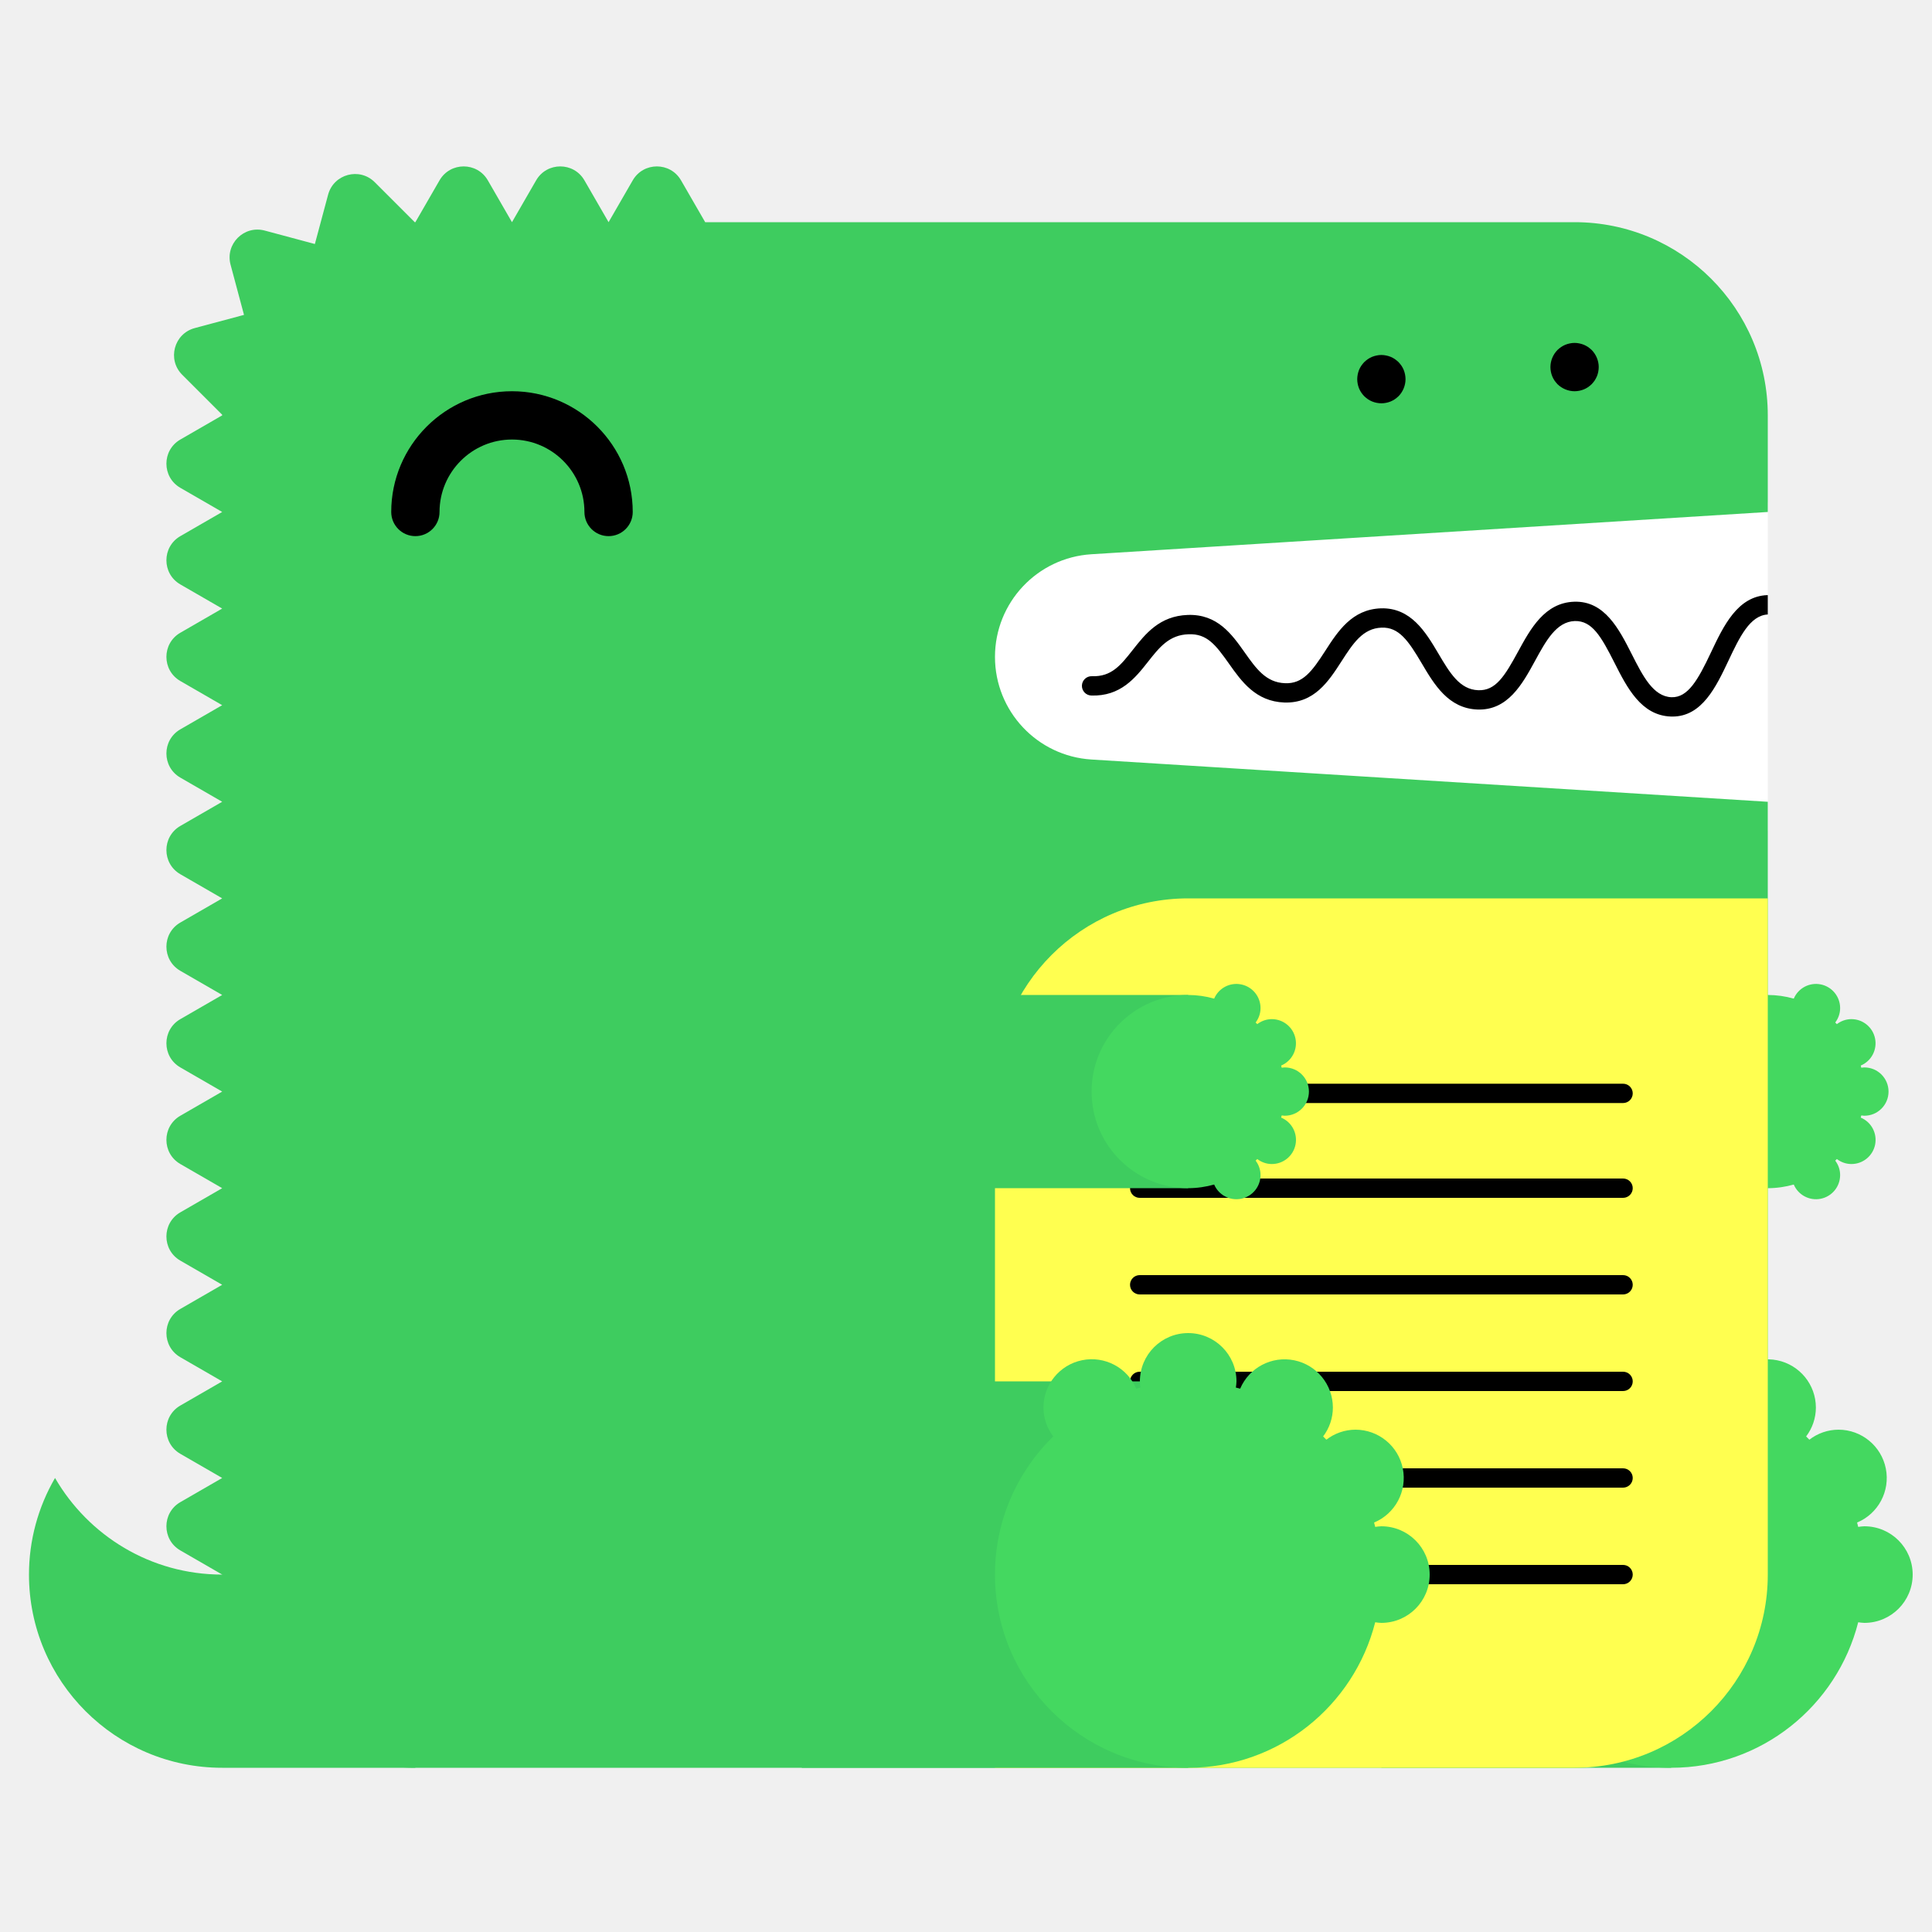
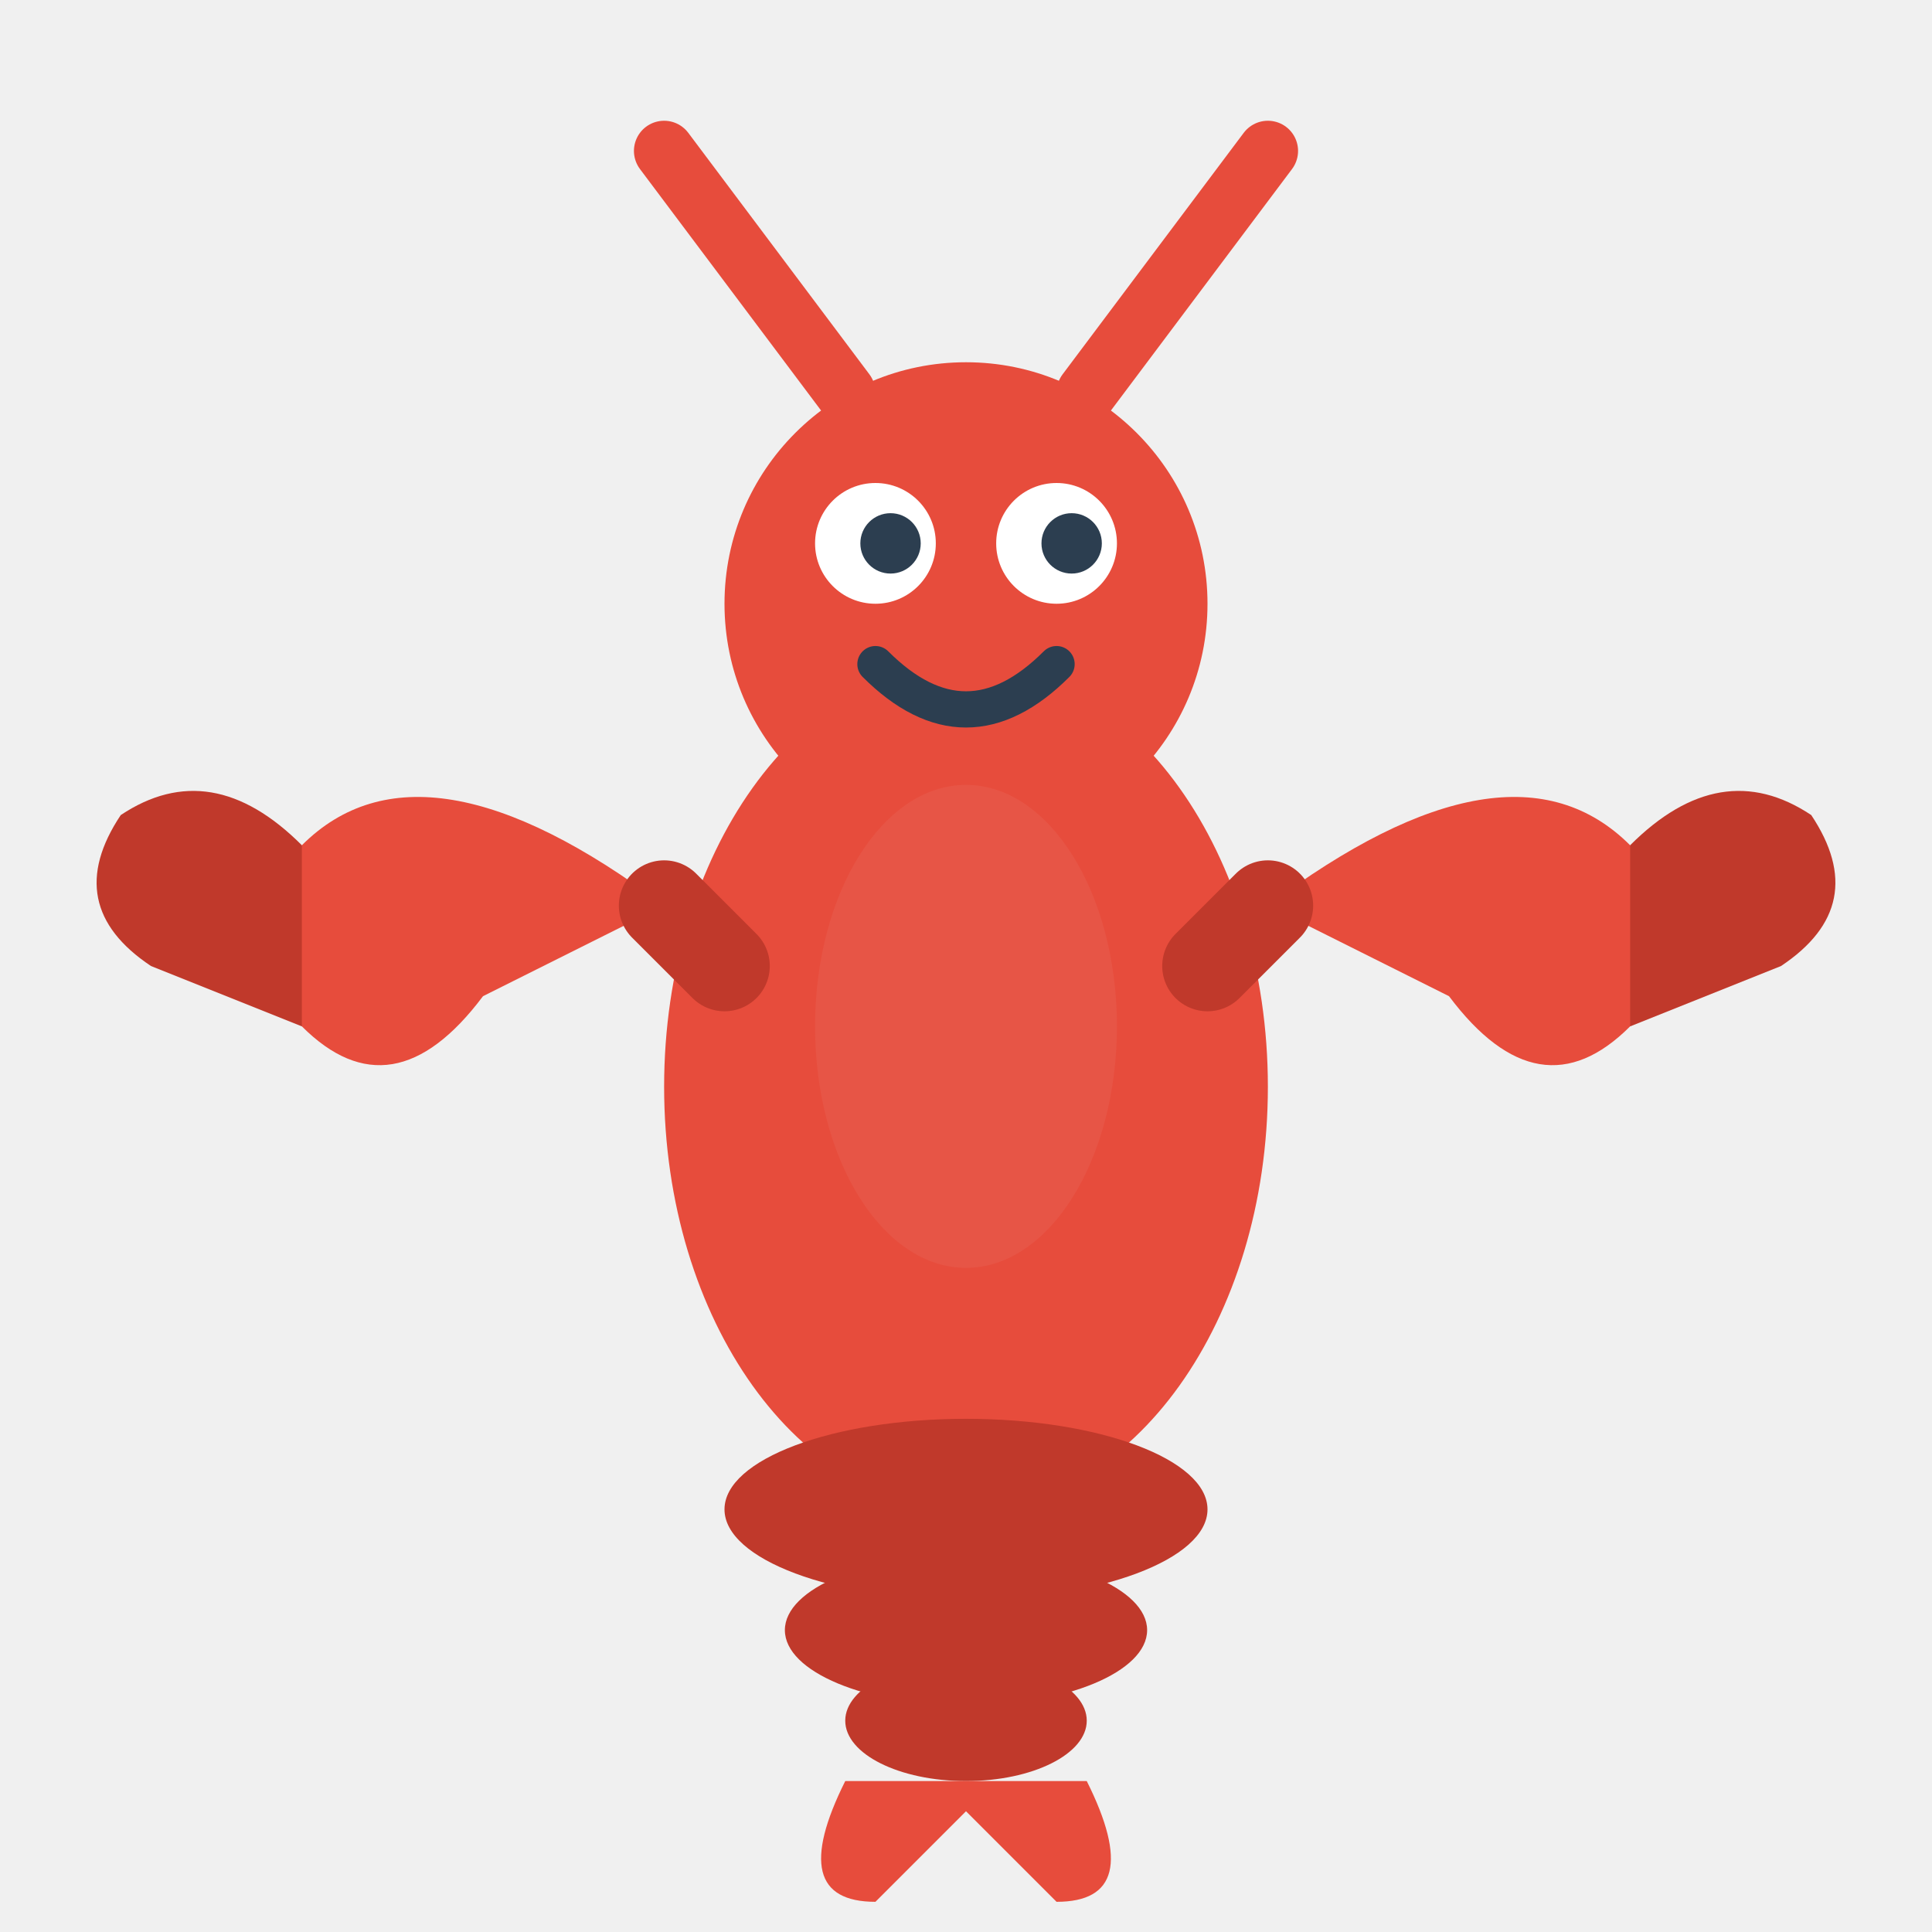
- <svg xmlns="http://www.w3.org/2000/svg" width="200" height="200" viewBox="0 0 200 200">
-   <g fill="none" fill-rule="evenodd">
-     <path fill="#FFF" d="M99 52h84v34H99z" />
-     <path d="M23 163c-7.398 0-13.843-4.027-17.303-10A19.886 19.886 0 0 0 3 163c0 11.046 8.954 20 20 20h20v-20H23z" fill="#3ECC5F" />
-     <path d="M112.98 57.376L183 53V43c0-11.046-8.954-20-20-20H73l-2.5-4.33c-1.112-1.925-3.889-1.925-5 0L63 23l-2.5-4.33c-1.111-1.925-3.889-1.925-5 0L53 23l-2.5-4.33c-1.111-1.925-3.889-1.925-5 0L43 23c-.022 0-.042.003-.065.003l-4.142-4.141c-1.57-1.571-4.252-.853-4.828 1.294l-1.369 5.104-5.192-1.392c-2.148-.575-4.111 1.389-3.535 3.536l1.39 5.193-5.102 1.367c-2.148.576-2.867 3.259-1.296 4.83l4.142 4.142c0 .021-.003.042-.003.064l-4.33 2.5c-1.925 1.111-1.925 3.889 0 5L23 53l-4.33 2.5c-1.925 1.111-1.925 3.889 0 5L23 63l-4.33 2.5c-1.925 1.111-1.925 3.889 0 5L23 73l-4.33 2.5c-1.925 1.111-1.925 3.889 0 5L23 83l-4.33 2.5c-1.925 1.111-1.925 3.889 0 5L23 93l-4.33 2.5c-1.925 1.111-1.925 3.889 0 5L23 103l-4.33 2.5c-1.925 1.111-1.925 3.889 0 5L23 113l-4.33 2.5c-1.925 1.111-1.925 3.889 0 5L23 123l-4.33 2.5c-1.925 1.111-1.925 3.889 0 5L23 133l-4.33 2.5c-1.925 1.111-1.925 3.889 0 5L23 143l-4.33 2.5c-1.925 1.111-1.925 3.889 0 5L23 153l-4.33 2.5c-1.925 1.111-1.925 3.889 0 5L23 163c0 11.046 8.954 20 20 20h120c11.046 0 20-8.954 20-20V83l-70.02-4.376A10.645 10.645 0 0 1 103 68c0-5.621 4.37-10.273 9.98-10.624" fill="#3ECC5F" />
-     <path fill="#3ECC5F" d="M143 183h30v-40h-30z" />
-     <path d="M193 158c-.219 0-.428.037-.639.064-.038-.15-.074-.301-.116-.451A5 5 0 0 0 190.32 148a4.96 4.96 0 0 0-3.016 1.036 26.531 26.531 0 0 0-.335-.336 4.955 4.955 0 0 0 1.011-2.987 5 5 0 0 0-9.599-1.959c-.148-.042-.297-.077-.445-.115.027-.211.064-.42.064-.639a5 5 0 0 0-5-5 5 5 0 0 0-5 5c0 .219.037.428.064.639-.148.038-.297.073-.445.115a4.998 4.998 0 0 0-9.599 1.959c0 1.125.384 2.151 1.011 2.987-3.717 3.632-6.031 8.693-6.031 14.3 0 11.046 8.954 20 20 20 9.339 0 17.16-6.41 19.361-15.064.211.027.42.064.639.064a5 5 0 0 0 5-5 5 5 0 0 0-5-5" fill="#44D860" />
-     <path fill="#3ECC5F" d="M153 123h30v-20h-30z" />
-     <path d="M193 115.5a2.5 2.5 0 1 0 0-5c-.109 0-.214.019-.319.032-.02-.075-.037-.15-.058-.225a2.501 2.501 0 0 0-.963-4.807c-.569 0-1.088.197-1.508.518a6.653 6.653 0 0 0-.168-.168c.314-.417.506-.931.506-1.494a2.5 2.5 0 0 0-4.8-.979A9.987 9.987 0 0 0 183 103c-5.522 0-10 4.478-10 10s4.478 10 10 10c.934 0 1.833-.138 2.69-.377a2.5 2.5 0 0 0 4.8-.979c0-.563-.192-1.077-.506-1.494.057-.055.113-.111.168-.168.42.321.939.518 1.508.518a2.5 2.5 0 0 0 .963-4.807c.021-.074.038-.15.058-.225.105.013.21.032.319.032" fill="#44D860" />
-     <path d="M63 55.5a2.5 2.5 0 0 1-2.5-2.5c0-4.136-3.364-7.5-7.5-7.5s-7.5 3.364-7.5 7.5a2.5 2.5 0 1 1-5 0c0-6.893 5.607-12.5 12.5-12.5S65.5 46.107 65.5 53a2.5 2.5 0 0 1-2.5 2.5" fill="#000" />
-     <path d="M103 183h60c11.046 0 20-8.954 20-20V93h-60c-11.046 0-20 8.954-20 20v70z" fill="#FFFF50" />
-     <path d="M168.02 124h-50.04a1 1 0 1 1 0-2h50.04a1 1 0 1 1 0 2m0 20h-50.04a1 1 0 1 1 0-2h50.04a1 1 0 1 1 0 2m0 20h-50.04a1 1 0 1 1 0-2h50.04a1 1 0 1 1 0 2m0-49.814h-50.04a1 1 0 1 1 0-2h50.04a1 1 0 1 1 0 2m0 19.814h-50.04a1 1 0 1 1 0-2h50.04a1 1 0 1 1 0 2m0 20h-50.04a1 1 0 1 1 0-2h50.04a1 1 0 1 1 0 2M183 61.611c-.012 0-.022-.006-.034-.005-3.09.105-4.552 3.196-5.842 5.923-1.346 2.85-2.387 4.703-4.093 4.647-1.889-.068-2.969-2.202-4.113-4.46-1.314-2.594-2.814-5.536-5.963-5.426-3.046.104-4.513 2.794-5.807 5.167-1.377 2.528-2.314 4.065-4.121 3.994-1.927-.07-2.951-1.805-4.136-3.813-1.321-2.236-2.848-4.75-5.936-4.664-2.994.103-4.465 2.385-5.763 4.4-1.373 2.13-2.335 3.428-4.165 3.351-1.973-.07-2.992-1.51-4.171-3.177-1.324-1.873-2.816-3.993-5.895-3.89-2.928.1-4.399 1.97-5.696 3.618-1.232 1.564-2.194 2.802-4.229 2.724a1 1 0 0 0-.072 2c3.017.101 4.545-1.8 5.872-3.487 1.177-1.496 2.193-2.787 4.193-2.855 1.926-.082 2.829 1.115 4.195 3.045 1.297 1.834 2.769 3.914 5.731 4.021 3.103.104 4.596-2.215 5.918-4.267 1.182-1.834 2.202-3.417 4.15-3.484 1.793-.067 2.769 1.35 4.145 3.681 1.297 2.197 2.766 4.686 5.787 4.796 3.125.108 4.634-2.62 5.949-5.035 1.139-2.088 2.214-4.06 4.119-4.126 1.793-.042 2.728 1.595 4.111 4.33 1.292 2.553 2.757 5.445 5.825 5.556l.169.003c3.064 0 4.518-3.075 5.805-5.794 1.139-2.41 2.217-4.68 4.067-4.773v-2z" fill="#000" />
-     <path fill="#3ECC5F" d="M83 183h40v-40H83z" />
-     <path d="M143 158c-.219 0-.428.037-.639.064-.038-.15-.074-.301-.116-.451A5 5 0 0 0 140.32 148a4.96 4.96 0 0 0-3.016 1.036 26.531 26.531 0 0 0-.335-.336 4.955 4.955 0 0 0 1.011-2.987 5 5 0 0 0-9.599-1.959c-.148-.042-.297-.077-.445-.115.027-.211.064-.42.064-.639a5 5 0 0 0-5-5 5 5 0 0 0-5 5c0 .219.037.428.064.639-.148.038-.297.073-.445.115a4.998 4.998 0 0 0-9.599 1.959c0 1.125.384 2.151 1.011 2.987-3.717 3.632-6.031 8.693-6.031 14.3 0 11.046 8.954 20 20 20 9.339 0 17.16-6.41 19.361-15.064.211.027.42.064.639.064a5 5 0 0 0 5-5 5 5 0 0 0-5-5" fill="#44D860" />
-     <path fill="#3ECC5F" d="M83 123h40v-20H83z" />
-     <path d="M133 115.5a2.5 2.5 0 1 0 0-5c-.109 0-.214.019-.319.032-.02-.075-.037-.15-.058-.225a2.501 2.501 0 0 0-.963-4.807c-.569 0-1.088.197-1.508.518a6.653 6.653 0 0 0-.168-.168c.314-.417.506-.931.506-1.494a2.5 2.5 0 0 0-4.8-.979A9.987 9.987 0 0 0 123 103c-5.522 0-10 4.478-10 10s4.478 10 10 10c.934 0 1.833-.138 2.69-.377a2.5 2.5 0 0 0 4.8-.979c0-.563-.192-1.077-.506-1.494.057-.055.113-.111.168-.168.42.321.939.518 1.508.518a2.5 2.5 0 0 0 .963-4.807c.021-.074.038-.15.058-.225.105.013.21.032.319.032" fill="#44D860" />
-     <path d="M143 41.75c-.16 0-.33-.02-.49-.05a2.52 2.52 0 0 1-.47-.14c-.15-.06-.29-.14-.431-.23-.13-.09-.259-.2-.38-.31-.109-.12-.219-.24-.309-.38s-.17-.28-.231-.43a2.619 2.619 0 0 1-.189-.96c0-.16.02-.33.05-.49.03-.16.08-.31.139-.47.061-.15.141-.29.231-.43.09-.13.2-.26.309-.38.121-.11.25-.22.38-.31.141-.09.281-.17.431-.23.149-.06.31-.11.47-.14.32-.07.65-.07.98 0 .159.03.32.08.47.14.149.06.29.14.43.23.13.09.259.2.38.31.11.12.22.25.31.38.09.14.17.28.23.43.06.16.11.31.14.47.029.16.05.33.05.49 0 .66-.271 1.31-.73 1.77-.121.11-.25.22-.38.31-.14.09-.281.17-.43.23a2.565 2.565 0 0 1-.96.19m20-1.25c-.66 0-1.3-.27-1.771-.73a3.802 3.802 0 0 1-.309-.38c-.09-.14-.17-.28-.231-.43a2.619 2.619 0 0 1-.189-.96c0-.66.27-1.3.729-1.77.121-.11.25-.22.38-.31.141-.09.281-.17.431-.23.149-.06.31-.11.47-.14.32-.07.66-.07.98 0 .159.03.32.08.47.14.149.06.29.14.43.23.13.09.259.2.38.31.459.47.73 1.11.73 1.77 0 .16-.021.33-.05.49-.03.16-.08.32-.14.47-.07.15-.14.29-.23.43-.09.13-.2.26-.31.38-.121.11-.25.22-.38.31-.14.09-.281.17-.43.23a2.565 2.565 0 0 1-.96.19" fill="#000" />
-   </g>
+ <svg xmlns="http://www.w3.org/2000/svg" viewBox="0 0 64 64" width="64" height="64">
+   <ellipse cx="32" cy="36" rx="10" ry="14" fill="#E74C3C" />
+   <circle cx="32" cy="20" r="8" fill="#E74C3C" />
+   <circle cx="29" cy="18" r="2" fill="#FFFFFF" />
+   <circle cx="35" cy="18" r="2" fill="#FFFFFF" />
+   <circle cx="29.5" cy="18" r="1" fill="#2C3E50" />
+   <circle cx="35.5" cy="18" r="1" fill="#2C3E50" />
+   <line x1="28" y1="13" x2="22" y2="5" stroke="#E74C3C" stroke-width="2" stroke-linecap="round" />
+   <line x1="36" y1="13" x2="42" y2="5" stroke="#E74C3C" stroke-width="2" stroke-linecap="round" />
+   <path d="M22 30 Q14 24 10 28 Q7 31 10 34 Q13 37 16 33 L22 30Z" fill="#E74C3C" />
+   <path d="M10 28 Q7 25 4 27 Q2 30 5 32 L10 34" fill="#C0392B" />
+   <path d="M42 30 Q50 24 54 28 Q57 31 54 34 Q51 37 48 33 L42 30Z" fill="#E74C3C" />
+   <path d="M54 28 Q57 25 60 27 Q62 30 59 32 L54 34" fill="#C0392B" />
+   <path d="M24 32 L22 30" stroke="#C0392B" stroke-width="3" stroke-linecap="round" />
+   <path d="M40 32 L42 30" stroke="#C0392B" stroke-width="3" stroke-linecap="round" />
+   <ellipse cx="32" cy="50" rx="8" ry="3" fill="#C0392B" />
+   <ellipse cx="32" cy="54" rx="6" ry="2.5" fill="#C0392B" />
+   <ellipse cx="32" cy="57" rx="4" ry="2" fill="#C0392B" />
+   <path d="M28 59 Q26 63 29 63 L32 60 L35 63 Q38 63 36 59 Z" fill="#E74C3C" />
+   <ellipse cx="32" cy="34" rx="5" ry="8" fill="#E85D4F" opacity="0.5" />
+   <path d="M29 22 Q32 25 35 22" stroke="#2C3E50" stroke-width="1.2" fill="none" stroke-linecap="round" />
</svg>
